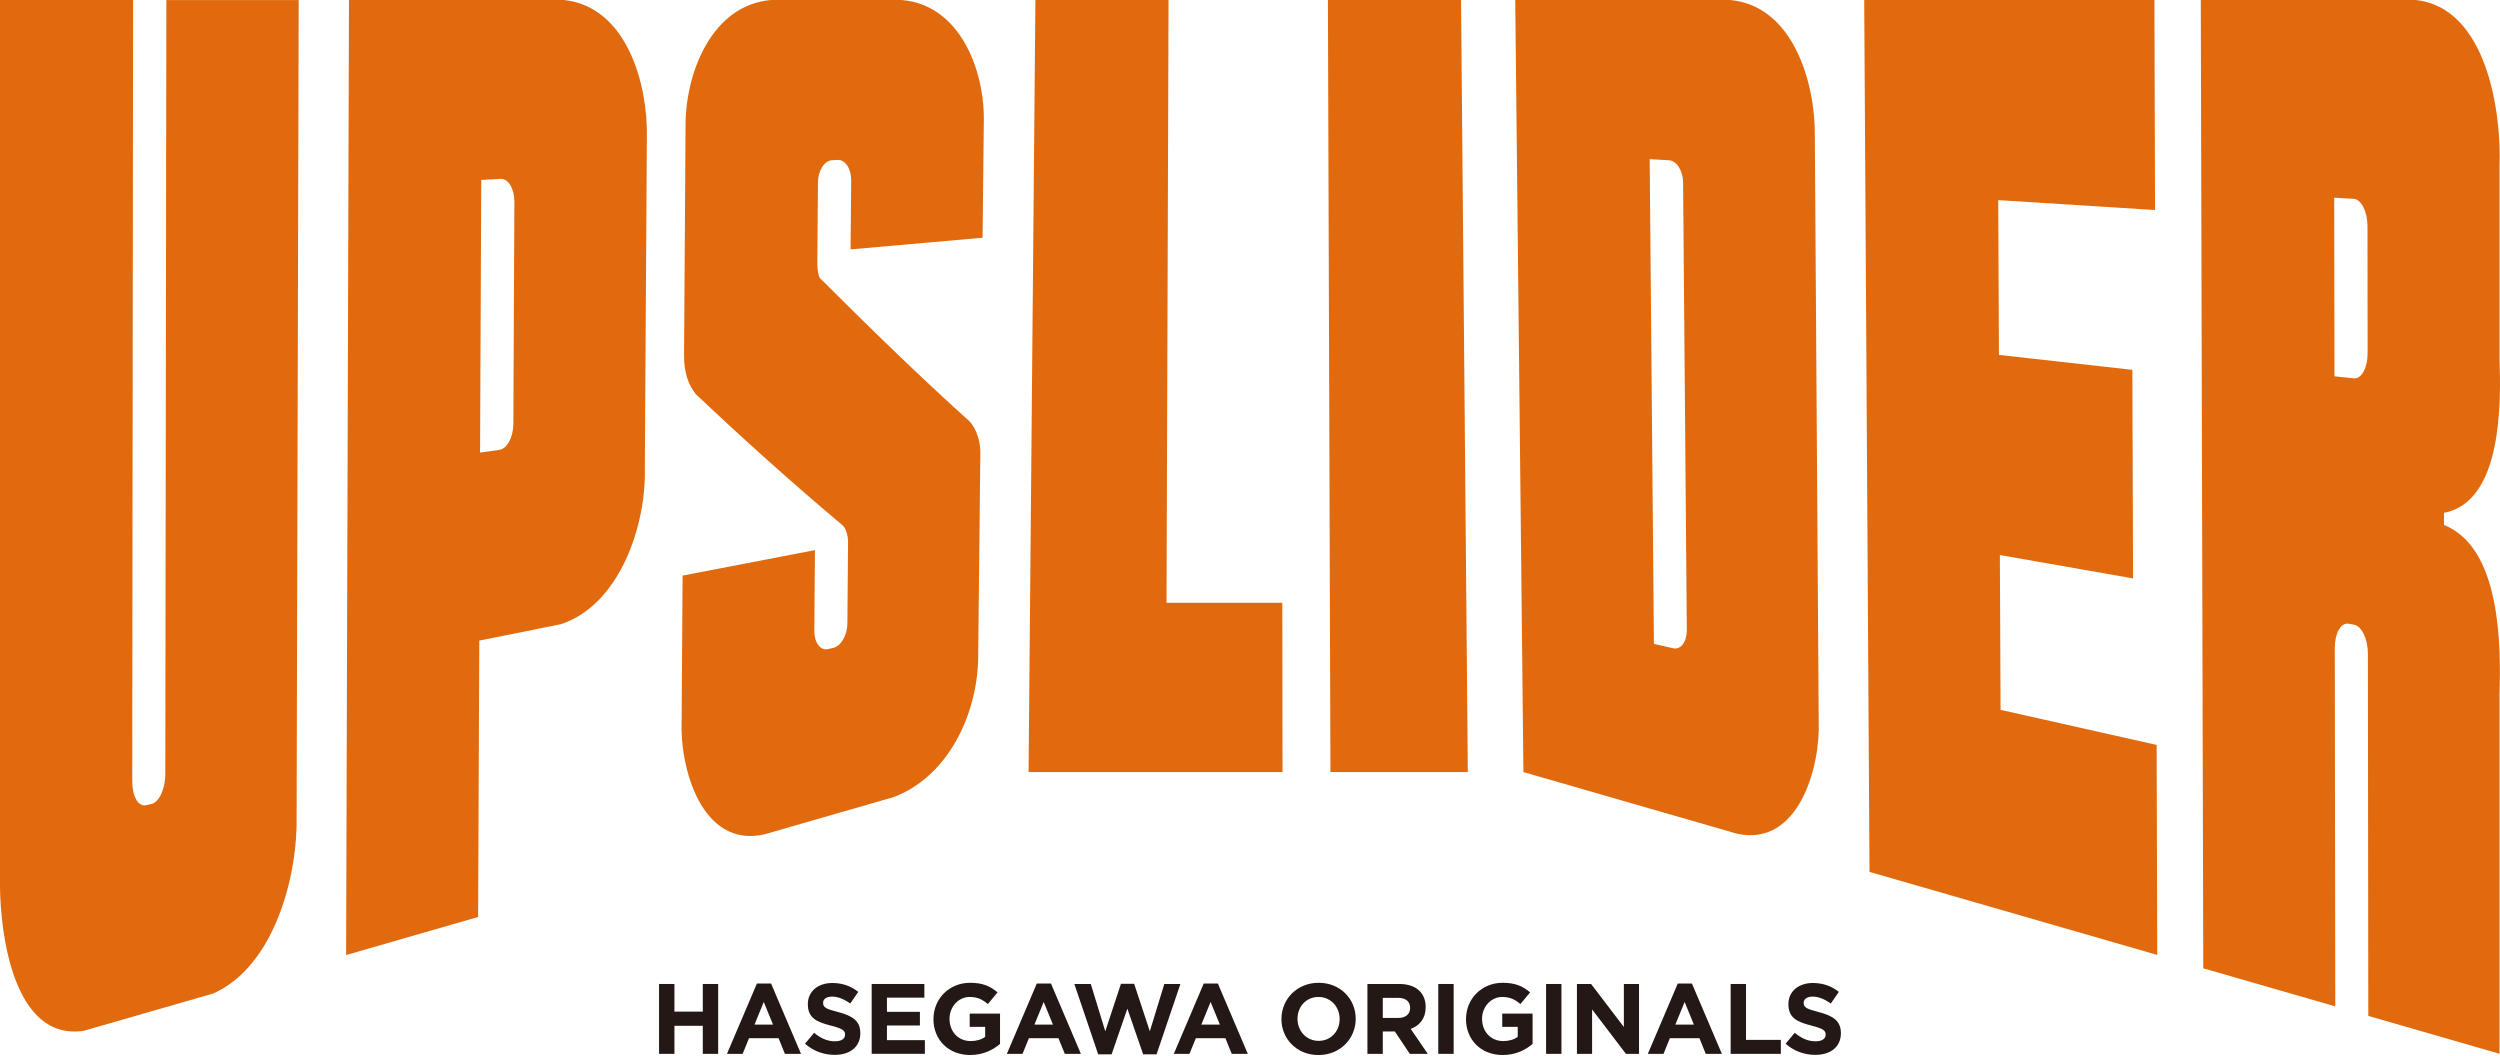
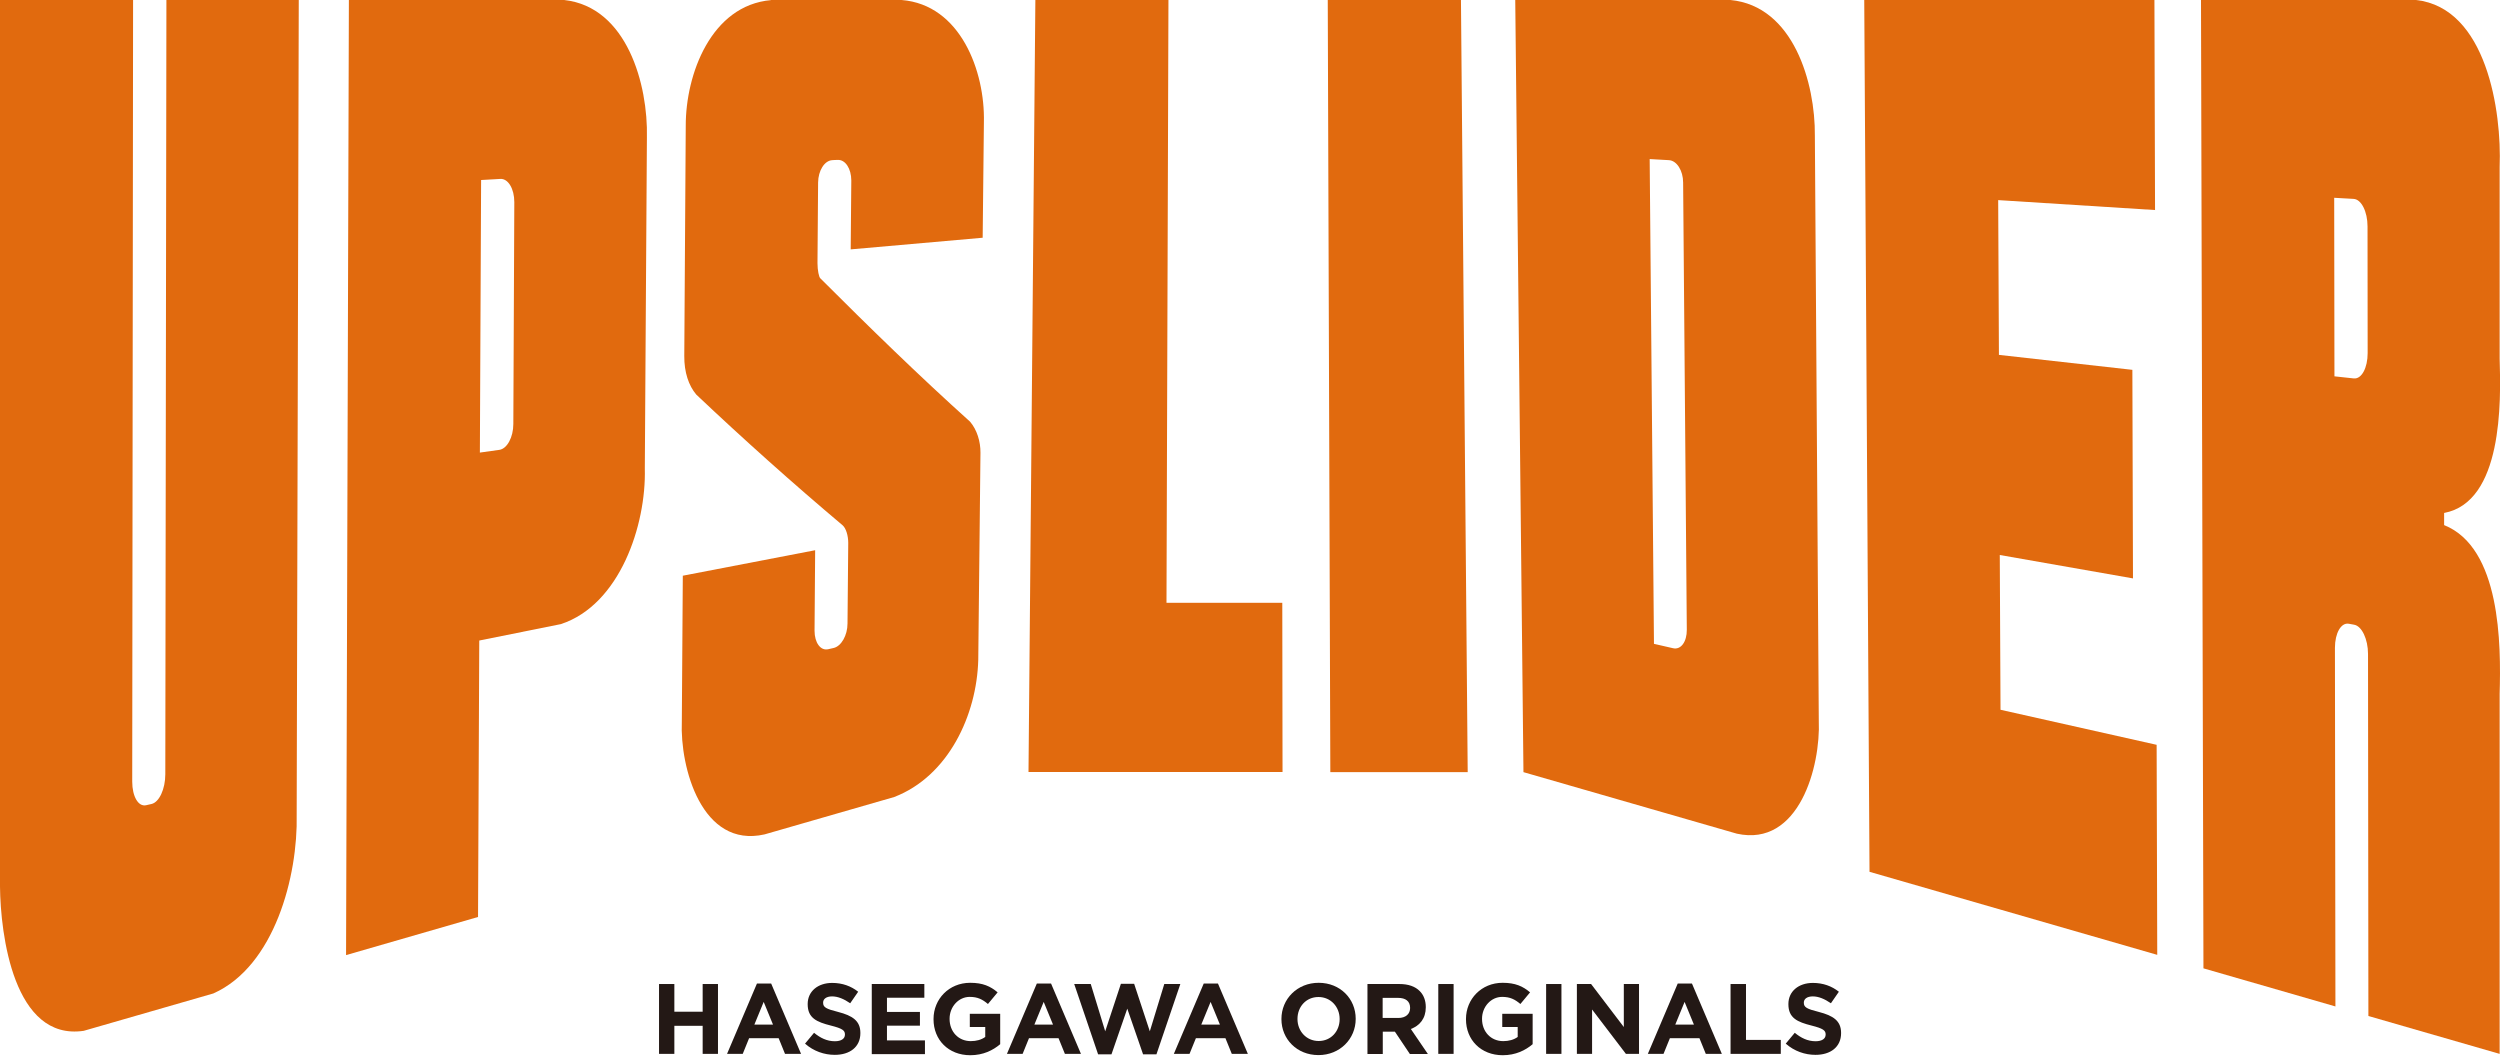
- <svg xmlns="http://www.w3.org/2000/svg" id="_レイヤー_2" data-name="レイヤー_2" viewBox="0 0 733.5 309.56">
+ <svg xmlns="http://www.w3.org/2000/svg" id="_レイヤー_2" data-name="レイヤー_2" viewBox="0 0 204.01 86.1">
  <defs>
    <style>
      .cls-1 {
        fill: #231815;
      }

      .cls-2 {
        fill: #e16a0e;
      }
    </style>
  </defs>
  <g id="_レイヤー_8" data-name="レイヤー_8">
    <g>
      <g>
-         <path class="cls-2" d="M39.05,0c-.08,76.32-.17,152.99-.25,229.31,0,4.37,1.8,7.46,4.05,6.94.63-.14.95-.22,1.58-.36,2.25-.52,4.06-4.39,4.07-8.72.1-75.61.21-151.56.31-227.16h38.83c-.2,79.57-.4,159.48-.61,239.05.41,17.93-6.49,44.4-24.44,52.42-15.22,4.39-22.83,6.58-38.05,10.97C3.99,305.46.13,274.09,0,260.1V0h39.05Z" />
-         <path class="cls-2" d="M102.39,0h63.12c18.5,2.04,24.63,24.89,24.28,40.35-.2,32.38-.4,64.77-.6,97.15.42,16.59-7.32,39.94-24.63,45.64-9.57,1.93-14.36,2.89-23.93,4.81-.12,26.92-.23,54.17-.35,81.09-12.91,3.72-25.82,7.45-38.73,11.17.28-93.3.56-186.92.84-280.22ZM140.87,132.79c2.26-.32,3.39-.48,5.65-.8,2.26-.32,4.08-3.7,4.1-7.6.1-21.71.2-43.41.3-65.12.02-3.9-1.78-6.92-4.05-6.79-2.27.13-3.4.19-5.67.32-.12,26.66-.23,53.33-.35,79.99Z" />
-         <path class="cls-2" d="M226.13,0h38.37c17.29,1.37,24.52,20.93,24.15,35.87-.14,13.55-.21,20.33-.36,33.88-15.49,1.37-23.24,2.05-38.73,3.42.07-8.08.11-12.13.18-20.21.03-3.49-1.76-6.17-4.03-6.04-.64.04-.95.05-1.59.09-2.27.13-4.1,3.05-4.13,6.57-.08,9.45-.12,14.17-.19,23.62-.02,2.11.42,4.19.87,4.49,14.34,14.33,28.83,28.46,43.9,42.03,2.01,2.35,3.1,5.82,3.06,9.14-.21,20.15-.43,40.6-.64,60.75-.43,16.17-8.78,34.11-24.67,40.22-15.22,4.39-22.83,6.58-38.05,10.97-18.42,4.18-24.84-19.62-24.28-33.13.09-14.26.19-28.53.28-42.79,15.54-2.99,23.3-4.49,38.84-7.48-.08,9.45-.12,14.17-.19,23.62-.03,3.53,1.75,5.93,4.01,5.42.63-.14.95-.22,1.58-.36,2.25-.52,4.08-3.72,4.11-7.2.08-9.34.12-14.3.2-23.64.02-2.09-.64-4.4-1.76-5.24-14.65-12.33-28.92-25.11-42.82-38.27-2.24-2.64-3.57-6.53-3.54-11.32.15-22.5.3-45.01.44-67.51-.05-15.16,7.47-35.33,24.99-36.89Z" />
-         <path class="cls-2" d="M342.25,176.86h33.98c.02,16.56.04,33.11.07,49.67h-74.52c.67-75.28,1.34-151.25,2.01-226.53h39.06c-.2,58.72-.4,118.14-.59,176.86Z" />
-         <path class="cls-2" d="M389.61,0h39.06c.66,75.28,1.33,151.25,1.99,226.53h-40.31c-.25-75.28-.49-151.25-.74-226.53Z" />
-         <path class="cls-2" d="M444.56,0h63.12c18.51,1.77,24.93,24.37,24.79,39.84.38,57.19.76,114.37,1.14,171.56.57,13.37-5.75,37.25-24.05,33.19-20.86-6.02-41.73-12.04-62.59-18.06-.8-75.51-1.6-151.02-2.4-226.53ZM484.02,46.7c.41,47.4.83,94.81,1.24,142.21,2.26.52,3.38.77,5.64,1.29,2.25.52,4.04-1.89,4.01-5.42-.36-43.73-.72-87.46-1.09-131.18-.03-3.53-1.87-6.45-4.13-6.58-2.27-.13-3.4-.19-5.67-.32Z" />
-         <path class="cls-2" d="M548.51,255.83c-.52-85.28-1.03-170.55-1.55-255.83h85.15c.06,20.54.12,41.08.18,61.62-15.34-.97-30.67-1.93-46.01-2.9.07,15.14.14,30.28.21,45.41,15.66,1.75,23.49,2.63,39.15,4.38.07,20.4.13,40.8.2,61.2-15.63-2.74-23.45-4.11-39.08-6.86.07,15.14.14,30.28.21,45.42,15.26,3.43,30.53,6.86,45.79,10.29.06,20.54.12,41.08.18,61.62-28.15-8.12-56.29-16.25-84.44-24.37Z" />
-         <path class="cls-2" d="M645.72,0h63.12c20.7,2.3,25.16,32.71,24.52,48.96v56.21c.44,12.87.87,42.05-16.28,45.29,0,1.43,0,2.14,0,3.57,16.6,6.63,16.72,35.03,16.28,49.52v105.63c-15.4-4.44-23.1-6.67-38.5-11.11-.04-35.4-.08-70.8-.12-106.2,0-4.37-1.82-8.19-4.07-8.59-.63-.11-.95-.17-1.58-.28-2.26-.4-4.06,2.74-4.06,7.07.05,35.07.1,70.14.14,105.21-12.91-3.73-25.82-7.45-38.73-11.18-.24-94.7-.48-189.4-.73-284.1ZM690.59,111.01c2.26.24,4.07-3.06,4.07-7.43-.02-14.86-.02-22.29-.04-37.15,0-4.37-1.82-7.97-4.09-8.1-2.27-.13-3.4-.19-5.67-.32.02,17.46.05,34.92.07,52.39,2.26.24,3.4.36,5.66.61Z" />
+         <path class="cls-2" d="M10.86,0c-.02,21.23-.05,42.55-.07,63.78,0,1.22.5,2.07,1.13,1.93.18-.04.26-.06.44-.1.63-.14,1.13-1.22,1.13-2.43.03-21.03.06-42.15.09-63.18h10.8c-.06,22.13-.11,44.36-.17,66.49.11,4.99-1.8,12.35-6.8,14.58-4.23,1.22-6.35,1.83-10.58,3.05-5.72.84-6.79-7.88-6.83-11.77V0h10.86Z" />
+         <path class="cls-2" d="M28.48,0h17.56c5.14.57,6.85,6.92,6.75,11.22-.06,9.01-.11,18.01-.17,27.02.12,4.61-2.04,11.11-6.85,12.69-2.66.54-3.99.8-6.66,1.34-.03,7.49-.06,15.07-.1,22.56-3.59,1.04-7.18,2.07-10.77,3.11.08-25.95.16-51.99.23-77.94ZM39.18,36.93c.63-.09.94-.13,1.57-.22.63-.09,1.14-1.03,1.14-2.11.03-6.04.06-12.07.08-18.11,0-1.08-.5-1.92-1.13-1.89-.63.04-.95.05-1.58.09-.03,7.42-.06,14.83-.1,22.25Z" />
+         <path class="cls-2" d="M62.9,0h10.67c4.81.38,6.82,5.82,6.72,9.98-.04,3.77-.06,5.65-.1,9.42-4.31.38-6.46.57-10.77.95.02-2.25.03-3.37.05-5.62,0-.97-.49-1.72-1.12-1.68-.18,0-.26.01-.44.02-.63.04-1.14.85-1.15,1.83-.02,2.63-.03,3.94-.05,6.57,0,.59.12,1.16.24,1.25,3.99,3.99,8.02,7.92,12.21,11.69.56.65.86,1.62.85,2.54-.06,5.6-.12,11.29-.18,16.9-.12,4.5-2.44,9.49-6.86,11.19-4.23,1.22-6.35,1.83-10.58,3.05-5.12,1.16-6.91-5.46-6.75-9.21.03-3.97.05-7.93.08-11.9,4.32-.83,6.48-1.25,10.8-2.08-.02,2.63-.03,3.94-.05,6.57,0,.98.49,1.65,1.11,1.51.18-.04.26-.06.44-.1.63-.14,1.14-1.03,1.14-2,.02-2.6.03-3.98.06-6.58,0-.58-.18-1.22-.49-1.46-4.07-3.43-8.04-6.98-11.91-10.64-.62-.73-.99-1.82-.98-3.15.04-6.26.08-12.52.12-18.78-.01-4.22,2.08-9.83,6.95-10.26Z" />
+         <path class="cls-2" d="M95.19,49.19h9.45c0,4.6.01,9.21.02,13.81h-20.73c.19-20.94.37-42.07.56-63.01h10.86c-.05,16.33-.11,32.86-.16,49.19Z" />
+         <path class="cls-2" d="M108.36,0h10.86c.18,20.94.37,42.07.55,63.01h-11.21c-.07-20.94-.14-42.07-.21-63.01Z" />
+         <path class="cls-2" d="M123.65,0h17.56c5.15.49,6.93,6.78,6.89,11.08.11,15.91.21,31.81.32,47.72.16,3.72-1.6,10.36-6.69,9.23-5.8-1.67-11.61-3.35-17.41-5.02-.22-21-.45-42-.67-63.01ZM134.62,12.99c.12,13.18.23,26.37.35,39.55.63.14.94.22,1.57.36.63.14,1.12-.53,1.11-1.51-.1-12.16-.2-24.32-.3-36.49,0-.98-.52-1.79-1.15-1.83-.63-.04-.95-.05-1.58-.09Z" />
+         <path class="cls-2" d="M152.56,71.16c-.14-23.72-.29-47.44-.43-71.16h23.68c.02,5.71.03,11.43.05,17.14-4.27-.27-8.53-.54-12.8-.81.02,4.21.04,8.42.06,12.63,4.36.49,6.53.73,10.89,1.22.02,5.67.04,11.35.05,17.02-4.35-.76-6.52-1.14-10.87-1.91.02,4.21.04,8.42.06,12.63,4.25.95,8.49,1.91,12.74,2.86.02,5.71.03,11.43.05,17.14-7.83-2.26-15.66-4.52-23.49-6.78Z" />
+         <path class="cls-2" d="M179.6,0h17.56c5.76.64,7,9.1,6.82,13.62v15.64c.12,3.58.24,11.7-4.53,12.6,0,.4,0,.6,0,.99,4.62,1.85,4.65,9.74,4.53,13.77v29.38c-4.28-1.24-6.42-1.85-10.71-3.09-.01-9.85-.02-19.69-.03-29.54,0-1.22-.51-2.28-1.13-2.39-.18-.03-.26-.05-.44-.08-.63-.11-1.13.76-1.13,1.97.01,9.75.03,19.51.04,29.26-3.59-1.04-7.18-2.07-10.77-3.11-.07-26.34-.13-52.68-.2-79.02ZM192.08,30.88c.63.07,1.13-.85,1.13-2.07,0-4.13,0-6.2-.01-10.33,0-1.22-.51-2.22-1.14-2.25-.63-.04-.95-.05-1.58-.09,0,4.86.01,9.71.02,14.57.63.07.94.1,1.57.17Z" />
      </g>
      <g>
-         <path class="cls-1" d="M193.37,288.7h4.51v8.11h8.32v-8.11h4.51v20.5h-4.51v-8.23h-8.32v8.23h-4.51v-20.5Z" />
-         <path class="cls-1" d="M222.07,288.56h4.16l8.79,20.65h-4.72l-1.87-4.6h-8.67l-1.87,4.6h-4.6l8.79-20.65ZM226.81,300.62l-2.72-6.65-2.72,6.65h5.45Z" />
-         <path class="cls-1" d="M236.19,306.22l2.67-3.19c1.85,1.52,3.78,2.49,6.12,2.49,1.84,0,2.96-.73,2.96-1.93v-.06c0-1.14-.7-1.73-4.13-2.61-4.13-1.05-6.79-2.2-6.79-6.27v-.06c0-3.72,2.99-6.18,7.18-6.18,2.99,0,5.54.94,7.61,2.61l-2.34,3.4c-1.82-1.26-3.6-2.02-5.33-2.02s-2.64.79-2.64,1.79v.06c0,1.35.88,1.79,4.42,2.69,4.16,1.08,6.5,2.58,6.5,6.15v.06c0,4.07-3.1,6.35-7.53,6.35-3.1,0-6.24-1.08-8.7-3.28Z" />
-         <path class="cls-1" d="M255.75,288.7h15.46v4.01h-10.98v4.16h9.67v4.01h-9.67v4.3h11.13v4.01h-15.61v-20.5Z" />
-         <path class="cls-1" d="M273.88,299.01v-.06c0-5.83,4.54-10.6,10.75-10.6,3.69,0,5.92,1,8.05,2.81l-2.84,3.43c-1.58-1.32-2.99-2.08-5.36-2.08-3.28,0-5.89,2.9-5.89,6.38v.06c0,3.75,2.58,6.5,6.21,6.5,1.64,0,3.1-.41,4.25-1.23v-2.93h-4.54v-3.9h8.9v8.9c-2.11,1.79-5.01,3.25-8.76,3.25-6.38,0-10.78-4.48-10.78-10.54Z" />
-         <path class="cls-1" d="M304.19,288.56h4.16l8.79,20.65h-4.72l-1.87-4.6h-8.67l-1.87,4.6h-4.6l8.79-20.65ZM308.94,300.62l-2.72-6.65-2.72,6.65h5.45Z" />
-         <path class="cls-1" d="M315.21,288.7h4.83l4.25,13.88,4.6-13.94h3.87l4.6,13.94,4.25-13.88h4.72l-7,20.65h-3.93l-4.63-13.41-4.63,13.41h-3.93l-7-20.65Z" />
-         <path class="cls-1" d="M353.16,288.56h4.16l8.79,20.65h-4.71l-1.87-4.6h-8.67l-1.87,4.6h-4.6l8.79-20.65ZM357.91,300.62l-2.72-6.65-2.72,6.65h5.45Z" />
-         <path class="cls-1" d="M375.98,299.01v-.06c0-5.83,4.6-10.6,10.92-10.6s10.86,4.71,10.86,10.54v.06c0,5.83-4.6,10.6-10.92,10.6s-10.87-4.71-10.87-10.54ZM393.05,299.01v-.06c0-3.51-2.58-6.44-6.21-6.44s-6.15,2.87-6.15,6.38v.06c0,3.51,2.58,6.44,6.21,6.44s6.15-2.87,6.15-6.38Z" />
-         <path class="cls-1" d="M401.19,288.7h9.37c2.61,0,4.63.73,5.97,2.08,1.14,1.14,1.76,2.75,1.76,4.69v.06c0,3.31-1.79,5.39-4.39,6.35l5.01,7.32h-5.27l-4.39-6.56h-3.54v6.56h-4.51v-20.5ZM410.27,298.66c2.2,0,3.46-1.17,3.46-2.9v-.06c0-1.93-1.35-2.93-3.54-2.93h-4.48v5.89h4.57Z" />
-         <path class="cls-1" d="M421.99,288.7h4.51v20.5h-4.51v-20.5Z" />
-         <path class="cls-1" d="M430.13,299.01v-.06c0-5.83,4.54-10.6,10.75-10.6,3.69,0,5.92,1,8.05,2.81l-2.84,3.43c-1.58-1.32-2.99-2.08-5.36-2.08-3.28,0-5.89,2.9-5.89,6.38v.06c0,3.75,2.58,6.5,6.21,6.5,1.64,0,3.1-.41,4.25-1.23v-2.93h-4.54v-3.9h8.9v8.9c-2.11,1.79-5.01,3.25-8.76,3.25-6.39,0-10.78-4.48-10.78-10.54Z" />
-         <path class="cls-1" d="M453.62,288.7h4.51v20.5h-4.51v-20.5Z" />
-         <path class="cls-1" d="M462.67,288.7h4.16l9.61,12.62v-12.62h4.45v20.5h-3.84l-9.93-13.03v13.03h-4.45v-20.5Z" />
-         <path class="cls-1" d="M492.25,288.56h4.16l8.79,20.65h-4.72l-1.87-4.6h-8.67l-1.87,4.6h-4.6l8.79-20.65ZM496.99,300.62l-2.72-6.65-2.72,6.65h5.45Z" />
-         <path class="cls-1" d="M507.77,288.7h4.51v16.4h10.22v4.1h-14.73v-20.5Z" />
-         <path class="cls-1" d="M523.91,306.22l2.66-3.19c1.85,1.52,3.78,2.49,6.12,2.49,1.85,0,2.96-.73,2.96-1.93v-.06c0-1.14-.7-1.73-4.13-2.61-4.13-1.05-6.8-2.2-6.8-6.27v-.06c0-3.72,2.99-6.18,7.18-6.18,2.99,0,5.54.94,7.61,2.61l-2.34,3.4c-1.82-1.26-3.6-2.02-5.33-2.02s-2.64.79-2.64,1.79v.06c0,1.35.88,1.79,4.42,2.69,4.16,1.08,6.5,2.58,6.5,6.15v.06c0,4.07-3.1,6.35-7.53,6.35-3.1,0-6.24-1.08-8.7-3.28Z" />
+         <path class="cls-1" d="M53.78,80.3h1.25v2.26h2.31v-2.26h1.25v5.7h-1.25v-2.29h-2.31v2.29h-1.25v-5.7Z" />
+         <path class="cls-1" d="M61.77,80.26h1.16l2.44,5.74h-1.31l-.52-1.28h-2.41l-.52,1.28h-1.28l2.44-5.74ZM63.08,83.61l-.76-1.85-.76,1.85h1.52Z" />
+         <path class="cls-1" d="M65.69,85.17l.74-.89c.51.42,1.05.69,1.7.69.51,0,.82-.2.82-.54v-.02c0-.32-.2-.48-1.15-.72-1.15-.29-1.89-.61-1.89-1.74v-.02c0-1.03.83-1.72,2-1.72.83,0,1.54.26,2.12.72l-.65.94c-.51-.35-1-.56-1.48-.56s-.73.22-.73.5v.02c0,.37.24.5,1.23.75,1.16.3,1.81.72,1.81,1.71v.02c0,1.13-.86,1.77-2.09,1.77-.86,0-1.73-.3-2.42-.91Z" />
+         <path class="cls-1" d="M71.13,80.3h4.3v1.12h-3.05v1.16h2.69v1.12h-2.69v1.2h3.1v1.12h-4.34v-5.7Z" />
+         <path class="cls-1" d="M76.18,83.17v-.02c0-1.62,1.26-2.95,2.99-2.95,1.03,0,1.65.28,2.24.78l-.79.95c-.44-.37-.83-.58-1.49-.58-.91,0-1.64.81-1.64,1.78v.02c0,1.04.72,1.81,1.73,1.81.46,0,.86-.11,1.18-.34v-.81h-1.26v-1.08h2.48v2.48c-.59.5-1.39.9-2.44.9-1.78,0-3-1.25-3-2.93Z" />
+         <path class="cls-1" d="M84.61,80.26h1.16l2.44,5.74h-1.31l-.52-1.28h-2.41l-.52,1.28h-1.28l2.44-5.74ZM85.93,83.61l-.76-1.85-.76,1.85h1.52Z" />
+         <path class="cls-1" d="M87.67,80.3h1.34l1.18,3.86,1.28-3.88h1.08l1.28,3.88,1.18-3.86h1.31l-1.95,5.74h-1.09l-1.29-3.73-1.29,3.73h-1.09l-1.95-5.74Z" />
+         <path class="cls-1" d="M98.23,80.26h1.16l2.44,5.74h-1.31l-.52-1.28h-2.41l-.52,1.28h-1.28l2.44-5.74ZM99.55,83.61l-.76-1.85-.76,1.85h1.52Z" />
+         <path class="cls-1" d="M104.57,83.17v-.02c0-1.62,1.28-2.95,3.04-2.95s3.02,1.31,3.02,2.93v.02c0,1.62-1.28,2.95-3.04,2.95s-3.02-1.31-3.02-2.93ZM109.32,83.17v-.02c0-.98-.72-1.79-1.73-1.79s-1.71.8-1.71,1.78v.02c0,.98.72,1.79,1.73,1.79s1.71-.8,1.71-1.78Z" />
+         <path class="cls-1" d="M111.59,80.3h2.61c.73,0,1.29.2,1.66.58.32.32.49.77.49,1.3v.02c0,.92-.5,1.5-1.22,1.77l1.39,2.04h-1.47l-1.22-1.82h-.99v1.82h-1.25v-5.7ZM114.11,83.07c.61,0,.96-.33.96-.81v-.02c0-.54-.37-.81-.99-.81h-1.25v1.64h1.27Z" />
+         <path class="cls-1" d="M117.37,80.3h1.25v5.7h-1.25v-5.7Z" />
+         <path class="cls-1" d="M119.63,83.17v-.02c0-1.62,1.26-2.95,2.99-2.95,1.03,0,1.65.28,2.24.78l-.79.95c-.44-.37-.83-.58-1.49-.58-.91,0-1.64.81-1.64,1.78v.02c0,1.04.72,1.81,1.73,1.81.46,0,.86-.11,1.18-.34v-.81h-1.26v-1.08h2.48v2.48c-.59.5-1.39.9-2.44.9-1.78,0-3-1.25-3-2.93Z" />
+         <path class="cls-1" d="M126.17,80.3h1.25v5.7h-1.25v-5.7Z" />
+         <path class="cls-1" d="M128.68,80.3h1.16l2.67,3.51v-3.51h1.24v5.7h-1.07l-2.76-3.62v3.62h-1.24v-5.7Z" />
+         <path class="cls-1" d="M136.91,80.26h1.16l2.44,5.74h-1.31l-.52-1.28h-2.41l-.52,1.28h-1.28l2.44-5.74ZM138.23,83.61l-.76-1.85-.76,1.85h1.52Z" />
+         <path class="cls-1" d="M141.23,80.3h1.25v4.56h2.84v1.14h-4.1v-5.7Z" />
+         <path class="cls-1" d="M145.72,85.17l.74-.89c.51.42,1.05.69,1.7.69.51,0,.82-.2.82-.54v-.02c0-.32-.2-.48-1.15-.72-1.15-.29-1.89-.61-1.89-1.74v-.02c0-1.03.83-1.72,2-1.72.83,0,1.54.26,2.12.72l-.65.94c-.51-.35-1-.56-1.48-.56s-.73.22-.73.5v.02c0,.37.24.5,1.23.75,1.16.3,1.81.72,1.81,1.71v.02c0,1.13-.86,1.77-2.09,1.77-.86,0-1.73-.3-2.42-.91Z" />
      </g>
    </g>
  </g>
</svg>
